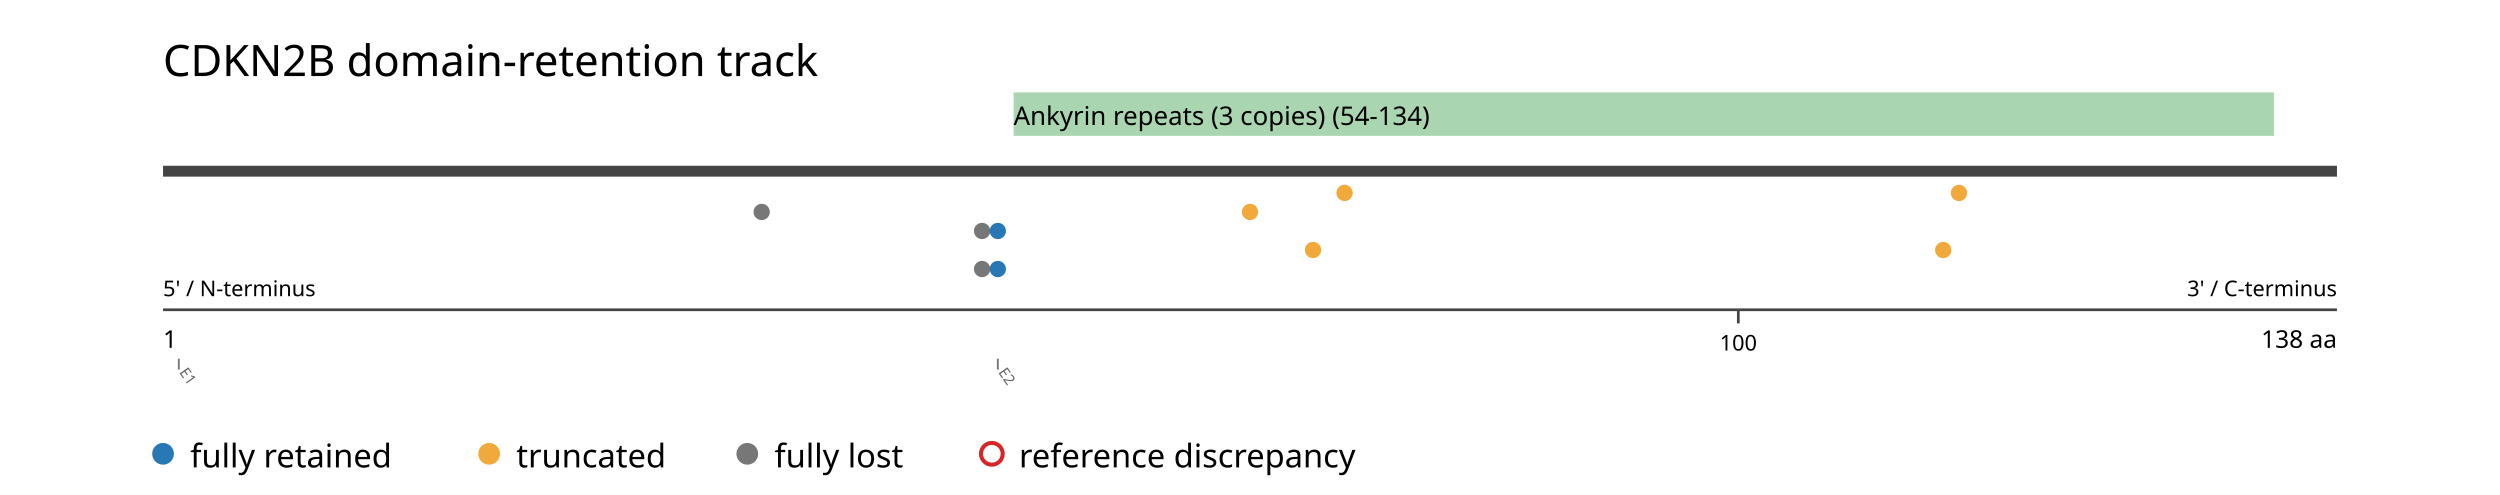
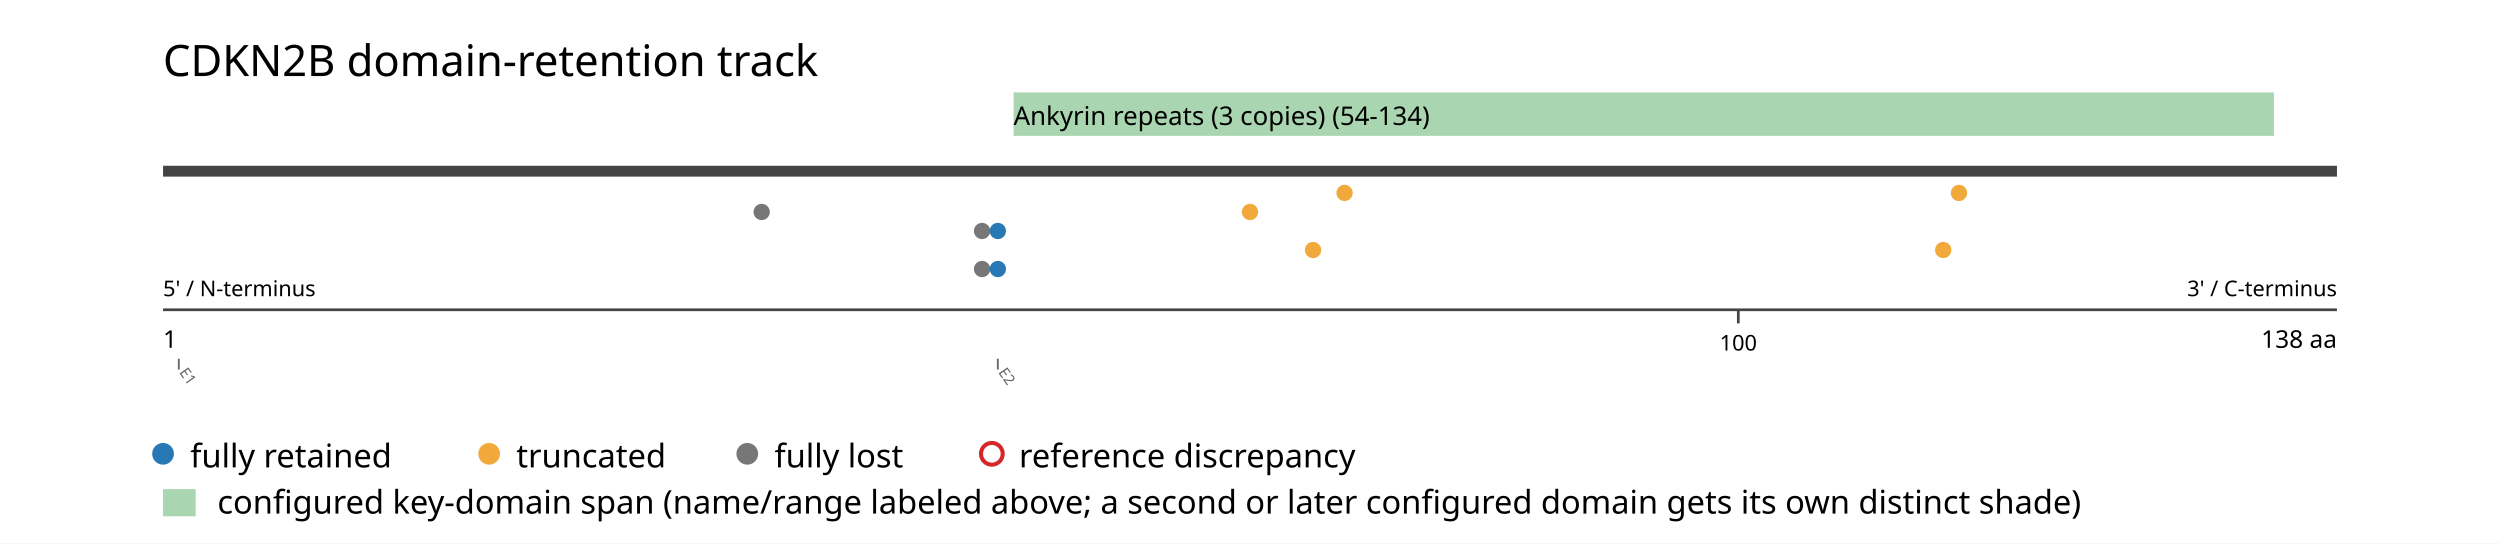
- <svg xmlns="http://www.w3.org/2000/svg" width="920" height="182" viewBox="0 0 920 182">
-   <rect width="920" height="182" fill="white" />
+ <svg xmlns="http://www.w3.org/2000/svg" width="920" height="200" viewBox="0 0 920 200">
+   <rect width="920" height="200" fill="white" />
  <text x="60" y="28" font-family="sans-serif" font-size="16">CDKN2B domain-retention track</text>
  <rect x="373.0" y="34.0" width="463.8" height="16.0" fill="#62b36f" opacity="0.55" />
  <text x="373.0" y="46.0" font-family="sans-serif" font-size="9.5">Ankyrin repeats (3 copies) (54-134)</text>
-   <line x1="60.0" y1="63.0" x2="860.0" y2="63.0" stroke="#444" stroke-width="4" />
+   <line x1="60.0" y1="63.0" x2="860.0" y2="63.0" stroke="#444444" stroke-width="4" />
  <circle cx="494.8" cy="71.0" r="3" fill="#f2a93b" stroke="none" stroke-width="0" />
  <circle cx="460.0" cy="78.0" r="3" fill="#f2a93b" stroke="none" stroke-width="0" />
  <circle cx="361.4" cy="85.0" r="3" fill="#777777" stroke="none" stroke-width="0" />
  <circle cx="715.1" cy="92.0" r="3" fill="#f2a93b" stroke="none" stroke-width="0" />
  <circle cx="361.4" cy="99.0" r="3" fill="#777777" stroke="none" stroke-width="0" />
  <circle cx="720.9" cy="71.0" r="3" fill="#f2a93b" stroke="none" stroke-width="0" />
  <circle cx="280.3" cy="78.0" r="3" fill="#777777" stroke="none" stroke-width="0" />
  <circle cx="367.2" cy="85.0" r="3" fill="#2878b5" stroke="none" stroke-width="0" />
  <circle cx="483.2" cy="92.0" r="3" fill="#f2a93b" stroke="none" stroke-width="0" />
  <circle cx="367.2" cy="99.0" r="3" fill="#2878b5" stroke="none" stroke-width="0" />
  <line x1="60.0" y1="114.0" x2="860.0" y2="114.0" stroke="#444444" stroke-width="1" />
  <text x="60.0" y="109.0" font-family="sans-serif" font-size="8" data-axis-end="5-prime" text-anchor="start">5' / N-terminus</text>
  <text x="860.0" y="109.0" font-family="sans-serif" font-size="8" data-axis-end="3-prime" text-anchor="end">3' / C-terminus</text>
  <text x="60.0" y="128.0" font-family="sans-serif" font-size="9">1</text>
  <text x="860.0" y="128.0" font-family="sans-serif" font-size="9" text-anchor="end">138 aa</text>
-   <line x1="65.8" y1="132.0" x2="65.8" y2="136.0" stroke="#777777" stroke-width="0.7" />
+   <line x1="65.8" y1="132.0" x2="65.8" y2="136.0" stroke="#6b6b6b" stroke-width="0.7" />
  <text x="65.8" y="137.0" font-family="sans-serif" font-size="5.5" fill="#666666" transform="rotate(55 65.8 137.0)">E1</text>
-   <line x1="367.2" y1="132.0" x2="367.2" y2="136.0" stroke="#777777" stroke-width="0.7" />
+   <line x1="367.2" y1="132.0" x2="367.2" y2="136.0" stroke="#6b6b6b" stroke-width="0.7" />
  <text x="367.2" y="137.0" font-family="sans-serif" font-size="5.5" fill="#666666" transform="rotate(55 367.2 137.0)">E2</text>
  <line x1="639.7" y1="114.0" x2="639.7" y2="119.0" stroke="#444444" stroke-width="1" />
  <text x="639.7" y="129.0" font-family="sans-serif" font-size="8" text-anchor="middle">100</text>
  <circle cx="60" cy="167.0" r="4" fill="#2878b5" />
  <text x="70" y="172.0" font-family="sans-serif" font-size="12">fully retained</text>
  <circle cx="180" cy="167.0" r="4" fill="#f2a93b" />
  <text x="190" y="172.0" font-family="sans-serif" font-size="12">truncated</text>
  <circle cx="275" cy="167.0" r="4" fill="#777777" />
  <text x="285" y="172.0" font-family="sans-serif" font-size="12">fully lost</text>
  <circle cx="365" cy="167.0" r="4" fill="white" stroke="#d62728" stroke-width="1.5" />
  <text x="375" y="172.0" font-family="sans-serif" font-size="12">reference discrepancy</text>
+   <rect x="60" y="180.0" width="12" height="10" fill="#62b36f" opacity="0.55" />
+   <text x="80" y="189.0" font-family="sans-serif" font-size="12">configured key-domain span (name/range labeled above; a second or later configured domain gets its own distinct shade)</text>
</svg>
